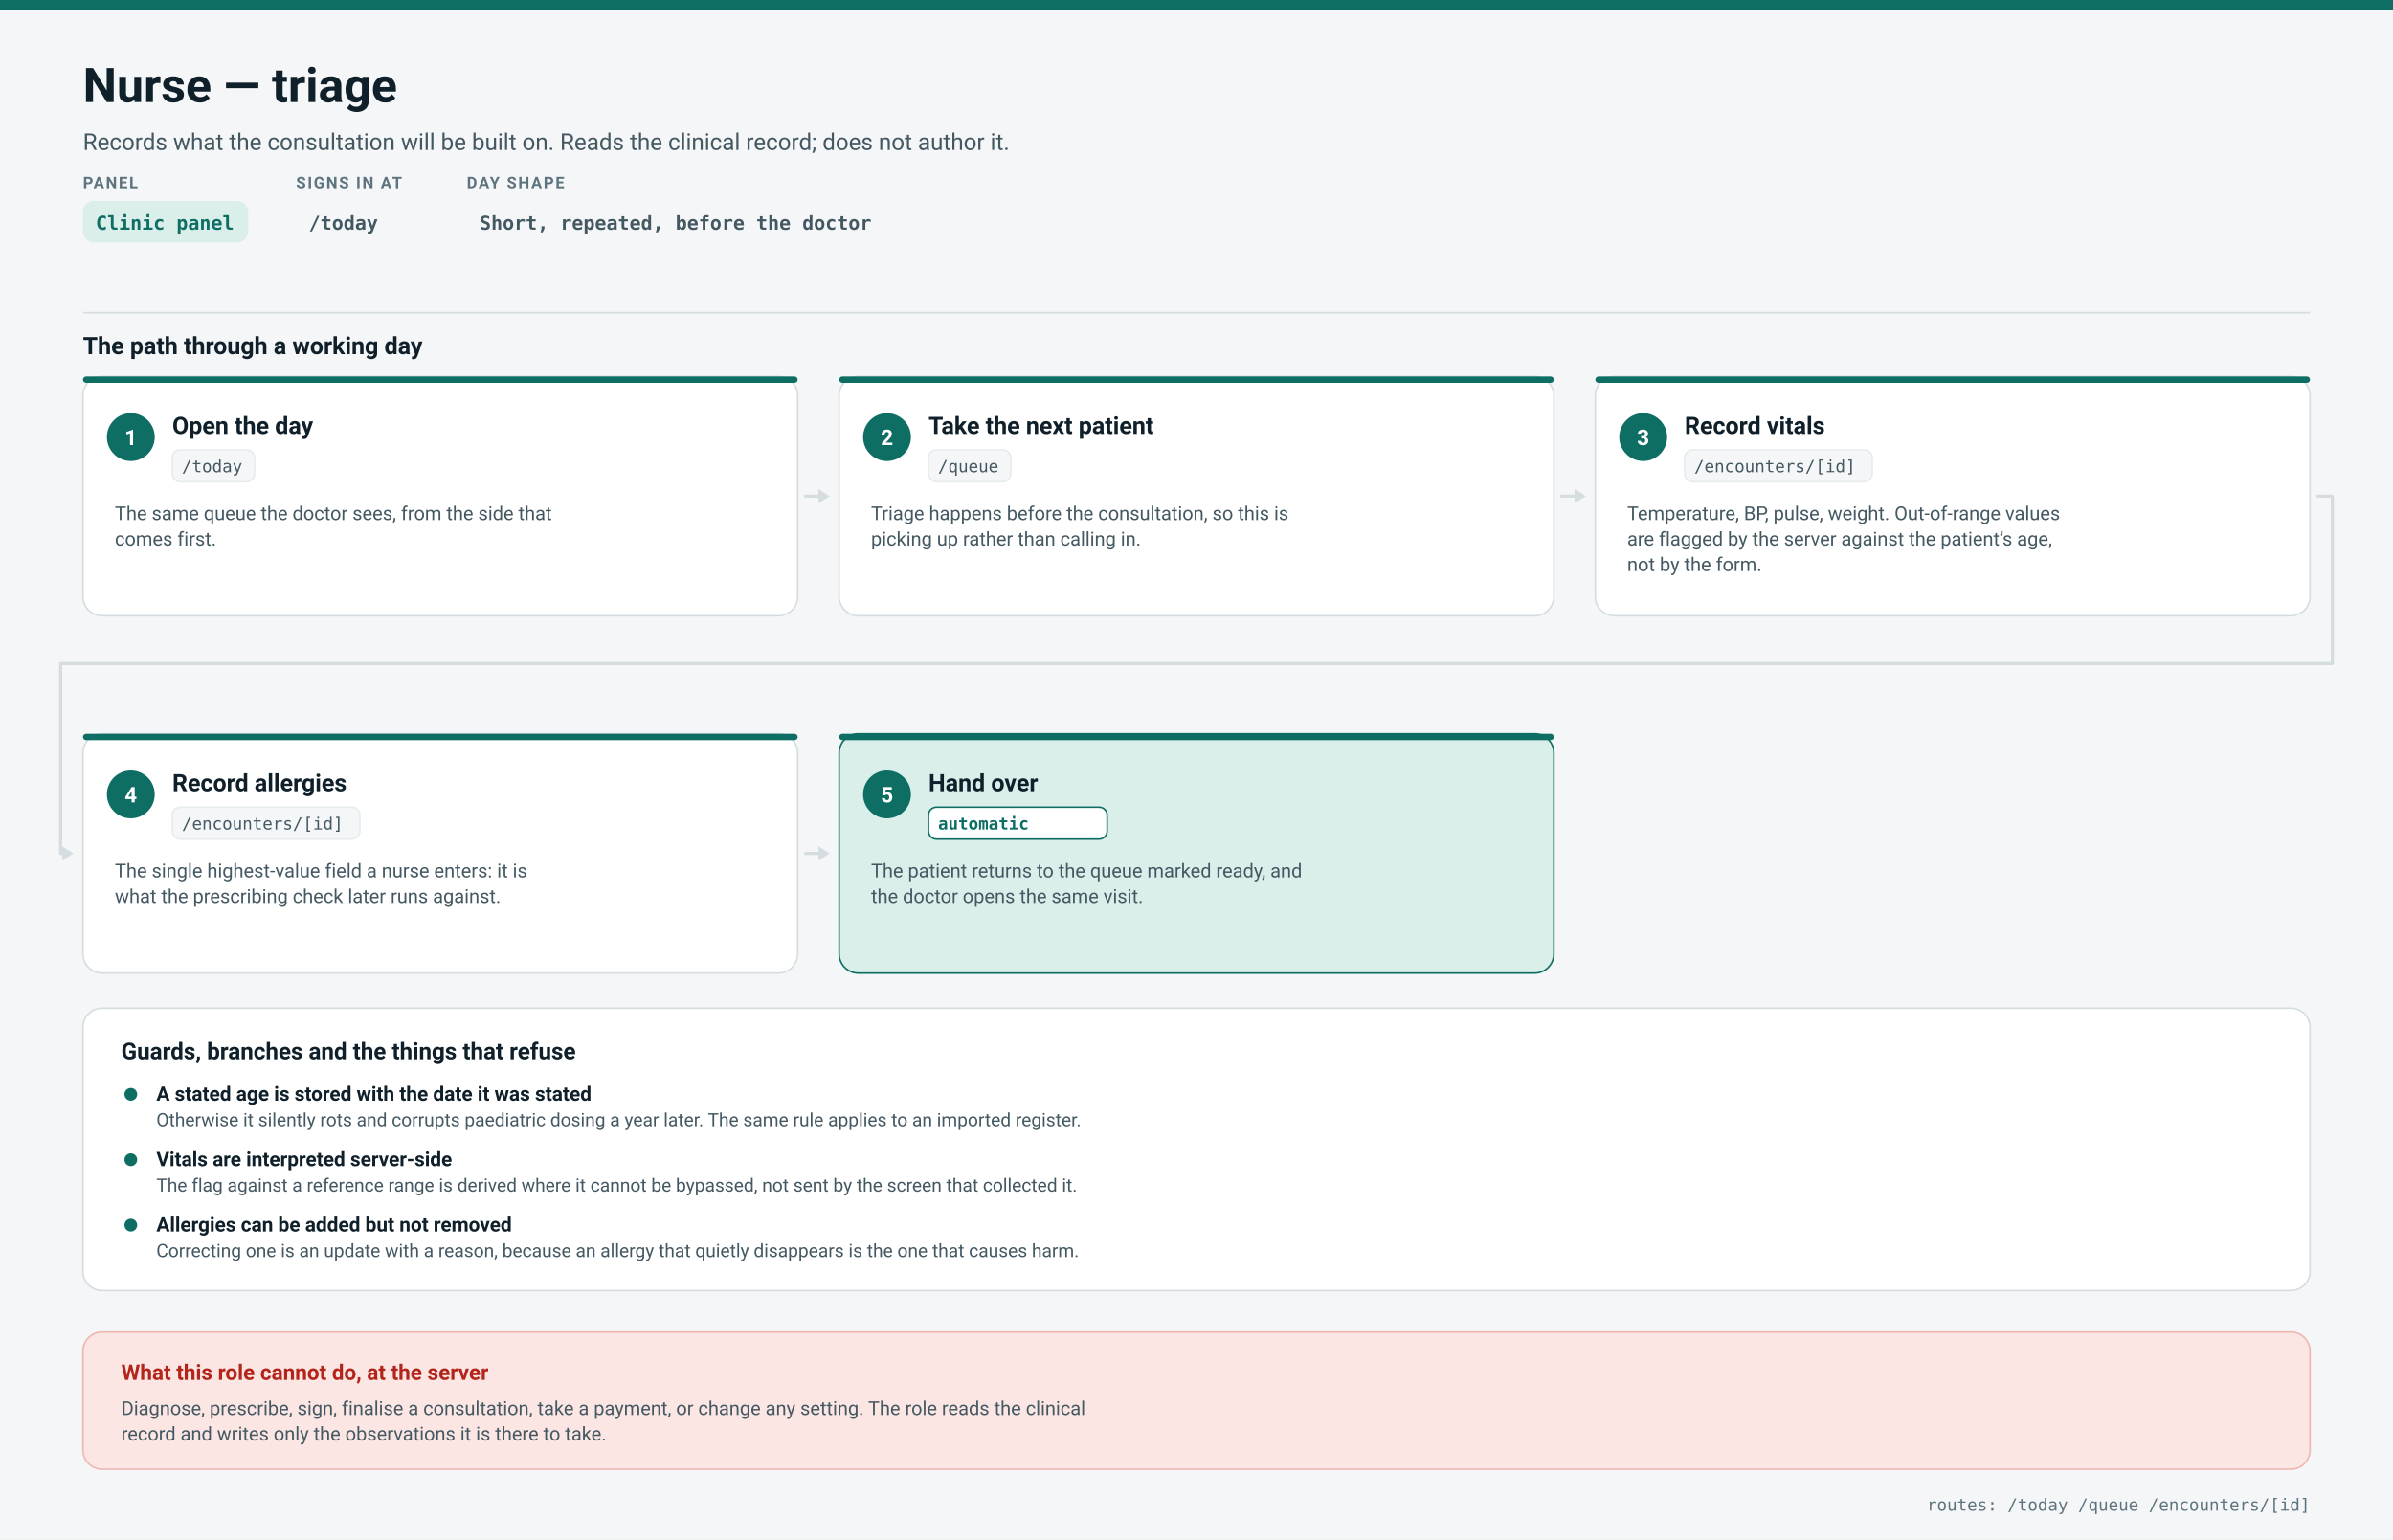
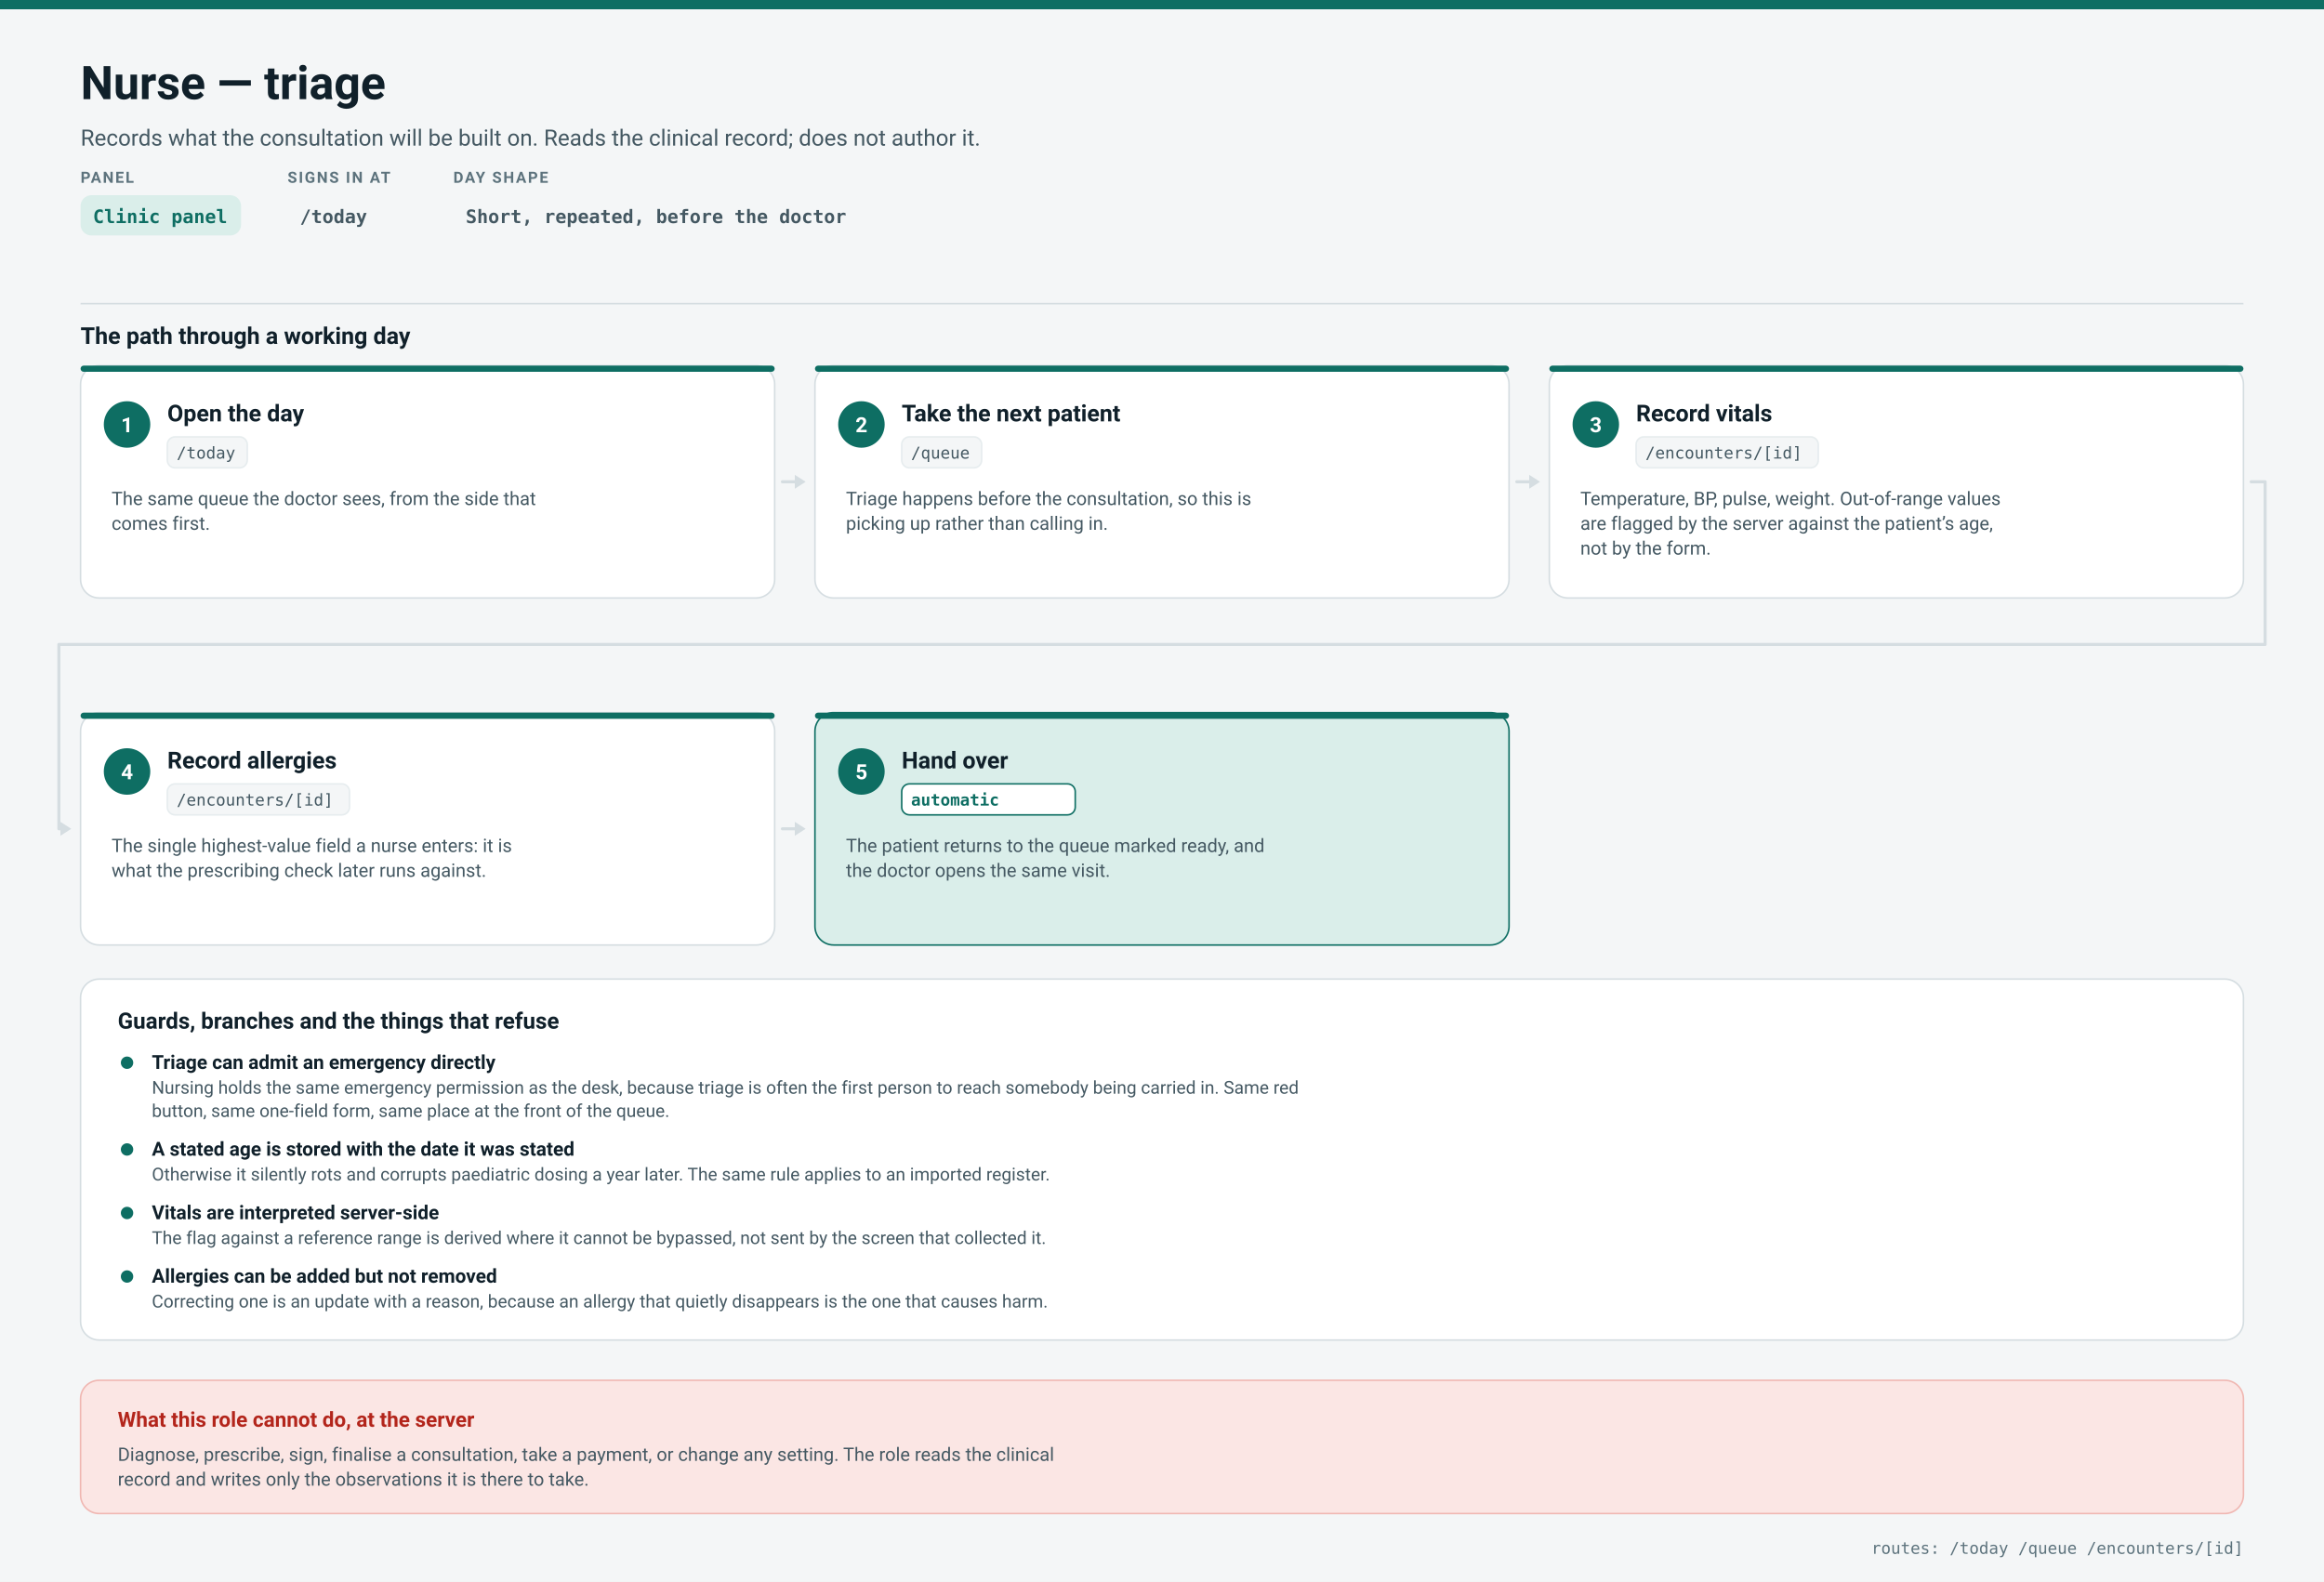
- <svg xmlns="http://www.w3.org/2000/svg" width="1500" height="965" viewBox="0 0 1500 965" role="img" aria-label="Nurse — triage flow">
-   <rect width="1500" height="965" fill="#f4f6f7" />
+ <svg xmlns="http://www.w3.org/2000/svg" width="1500" height="1021" viewBox="0 0 1500 1021" role="img" aria-label="Nurse — triage flow">
+   <rect width="1500" height="1021" fill="#f4f6f7" />
  <rect x="0" y="0" width="1500" height="6" fill="#0e6e63" />
  <text x="52" y="64" font-family="ui-sans-serif, -apple-system, 'Segoe UI', Roboto, 'Helvetica Neue', Arial, sans-serif" font-size="30" fill="#10202a" font-weight="700" text-anchor="start">Nurse — triage</text>
  <text x="52" y="94" font-family="ui-sans-serif, -apple-system, 'Segoe UI', Roboto, 'Helvetica Neue', Arial, sans-serif" font-size="14.5" fill="#445862" font-weight="400" text-anchor="start">Records what the consultation will be built on. Reads the clinical record; does not author it.</text>
  <text x="52" y="118" font-family="ui-sans-serif, -apple-system, 'Segoe UI', Roboto, 'Helvetica Neue', Arial, sans-serif" font-size="10" fill="#5d737d" font-weight="700" text-anchor="start" letter-spacing="0.1em">PANEL</text>
  <rect x="52" y="126" width="103.6" height="26" rx="7" fill="#daeeea" stroke="none" stroke-width="1" />
  <text x="60" y="144" font-family="ui-monospace, 'SF Mono', 'Cascadia Mono', Menlo, monospace" font-size="12" fill="#0e6e63" font-weight="600" text-anchor="start">Clinic panel</text>
  <text x="185.6" y="118" font-family="ui-sans-serif, -apple-system, 'Segoe UI', Roboto, 'Helvetica Neue', Arial, sans-serif" font-size="10" fill="#5d737d" font-weight="700" text-anchor="start" letter-spacing="0.1em">SIGNS IN AT</text>
  <rect x="185.6" y="126" width="59.8" height="26" rx="7" fill="#f4f6f7" stroke="none" stroke-width="1" />
  <text x="193.6" y="144" font-family="ui-monospace, 'SF Mono', 'Cascadia Mono', Menlo, monospace" font-size="12" fill="#445862" font-weight="600" text-anchor="start">/today</text>
  <text x="292.6" y="118" font-family="ui-sans-serif, -apple-system, 'Segoe UI', Roboto, 'Helvetica Neue', Arial, sans-serif" font-size="10" fill="#5d737d" font-weight="700" text-anchor="start" letter-spacing="0.1em">DAY SHAPE</text>
  <rect x="292.6" y="126" width="264.2" height="26" rx="7" fill="#f4f6f7" stroke="none" stroke-width="1" />
  <text x="300.6" y="144" font-family="ui-monospace, 'SF Mono', 'Cascadia Mono', Menlo, monospace" font-size="12" fill="#445862" font-weight="600" text-anchor="start">Short, repeated, before the doctor</text>
  <line x1="52" y1="196" x2="1448" y2="196" stroke="#d5dde1" stroke-width="1" />
  <text x="52" y="222" font-family="ui-sans-serif, -apple-system, 'Segoe UI', Roboto, 'Helvetica Neue', Arial, sans-serif" font-size="15" fill="#10202a" font-weight="700" text-anchor="start">The path through a working day</text>
  <rect x="52.0" y="236" width="448.0" height="150" rx="12" fill="#ffffff" stroke="#d5dde1" stroke-width="1" />
  <rect x="52.0" y="236" width="448.0" height="4" rx="2" fill="#0e6e63" />
  <circle cx="82.0" cy="274" r="15" fill="#0e6e63" />
  <text x="82.0" y="279" font-family="ui-sans-serif, -apple-system, 'Segoe UI', Roboto, 'Helvetica Neue', Arial, sans-serif" font-size="13.5" fill="#ffffff" font-weight="700" text-anchor="middle">1</text>
  <text x="108.0" y="272" font-family="ui-sans-serif, -apple-system, 'Segoe UI', Roboto, 'Helvetica Neue', Arial, sans-serif" font-size="15" fill="#10202a" font-weight="700" text-anchor="start">Open the day</text>
  <rect x="108.0" y="282" width="51.6" height="20" rx="5" fill="#f4f6f7" stroke="#e6ecee" stroke-width="1" />
  <text x="114.0" y="296" font-family="ui-monospace, 'SF Mono', 'Cascadia Mono', Menlo, monospace" font-size="10.5" fill="#445862" font-weight="500" text-anchor="start">/today</text>
  <text x="72.0" y="326" font-family="ui-sans-serif, -apple-system, 'Segoe UI', Roboto, 'Helvetica Neue', Arial, sans-serif" font-size="12" fill="#445862" font-weight="400" text-anchor="start">The same queue the doctor sees, from the side that</text>
  <text x="72.0" y="342" font-family="ui-sans-serif, -apple-system, 'Segoe UI', Roboto, 'Helvetica Neue', Arial, sans-serif" font-size="12" fill="#445862" font-weight="400" text-anchor="start">comes first.</text>
  <path d="M 505.0 311.0 L 517.0 311.0" stroke="#d5dde1" stroke-width="2" stroke-linecap="round" />
  <path d="M 513.0 306.5 L 520.0 311.0 L 513.0 315.5 Z" fill="#d5dde1" />
  <rect x="526.0" y="236" width="448.0" height="150" rx="12" fill="#ffffff" stroke="#d5dde1" stroke-width="1" />
  <rect x="526.0" y="236" width="448.0" height="4" rx="2" fill="#0e6e63" />
  <circle cx="556.0" cy="274" r="15" fill="#0e6e63" />
  <text x="556.0" y="279" font-family="ui-sans-serif, -apple-system, 'Segoe UI', Roboto, 'Helvetica Neue', Arial, sans-serif" font-size="13.5" fill="#ffffff" font-weight="700" text-anchor="middle">2</text>
  <text x="582.0" y="272" font-family="ui-sans-serif, -apple-system, 'Segoe UI', Roboto, 'Helvetica Neue', Arial, sans-serif" font-size="15" fill="#10202a" font-weight="700" text-anchor="start">Take the next patient</text>
  <rect x="582.0" y="282" width="51.6" height="20" rx="5" fill="#f4f6f7" stroke="#e6ecee" stroke-width="1" />
  <text x="588.0" y="296" font-family="ui-monospace, 'SF Mono', 'Cascadia Mono', Menlo, monospace" font-size="10.5" fill="#445862" font-weight="500" text-anchor="start">/queue</text>
  <text x="546.0" y="326" font-family="ui-sans-serif, -apple-system, 'Segoe UI', Roboto, 'Helvetica Neue', Arial, sans-serif" font-size="12" fill="#445862" font-weight="400" text-anchor="start">Triage happens before the consultation, so this is</text>
  <text x="546.0" y="342" font-family="ui-sans-serif, -apple-system, 'Segoe UI', Roboto, 'Helvetica Neue', Arial, sans-serif" font-size="12" fill="#445862" font-weight="400" text-anchor="start">picking up rather than calling in.</text>
  <path d="M 979.0 311.0 L 991.0 311.0" stroke="#d5dde1" stroke-width="2" stroke-linecap="round" />
  <path d="M 987.0 306.5 L 994.0 311.0 L 987.0 315.5 Z" fill="#d5dde1" />
  <rect x="1000.0" y="236" width="448.0" height="150" rx="12" fill="#ffffff" stroke="#d5dde1" stroke-width="1" />
  <rect x="1000.0" y="236" width="448.0" height="4" rx="2" fill="#0e6e63" />
  <circle cx="1030.0" cy="274" r="15" fill="#0e6e63" />
  <text x="1030.0" y="279" font-family="ui-sans-serif, -apple-system, 'Segoe UI', Roboto, 'Helvetica Neue', Arial, sans-serif" font-size="13.5" fill="#ffffff" font-weight="700" text-anchor="middle">3</text>
  <text x="1056.0" y="272" font-family="ui-sans-serif, -apple-system, 'Segoe UI', Roboto, 'Helvetica Neue', Arial, sans-serif" font-size="15" fill="#10202a" font-weight="700" text-anchor="start">Record vitals</text>
  <rect x="1056.0" y="282" width="117.6" height="20" rx="5" fill="#f4f6f7" stroke="#e6ecee" stroke-width="1" />
  <text x="1062.0" y="296" font-family="ui-monospace, 'SF Mono', 'Cascadia Mono', Menlo, monospace" font-size="10.5" fill="#445862" font-weight="500" text-anchor="start">/encounters/[id]</text>
  <text x="1020.0" y="326" font-family="ui-sans-serif, -apple-system, 'Segoe UI', Roboto, 'Helvetica Neue', Arial, sans-serif" font-size="12" fill="#445862" font-weight="400" text-anchor="start">Temperature, BP, pulse, weight. Out-of-range values</text>
  <text x="1020.0" y="342" font-family="ui-sans-serif, -apple-system, 'Segoe UI', Roboto, 'Helvetica Neue', Arial, sans-serif" font-size="12" fill="#445862" font-weight="400" text-anchor="start">are flagged by the server against the patient’s age,</text>
  <text x="1020.0" y="358" font-family="ui-sans-serif, -apple-system, 'Segoe UI', Roboto, 'Helvetica Neue', Arial, sans-serif" font-size="12" fill="#445862" font-weight="400" text-anchor="start">not by the form.</text>
  <path d="M 1453.0 311.0 H 1462 V 416 H 38 V 535.0 H 43" fill="none" stroke="#d5dde1" stroke-width="2" stroke-linecap="round" stroke-linejoin="round" />
  <path d="M 39 530.5 L 46 535.0 L 39 539.5 Z" fill="#d5dde1" />
  <rect x="52.0" y="460" width="448.0" height="150" rx="12" fill="#ffffff" stroke="#d5dde1" stroke-width="1" />
  <rect x="52.0" y="460" width="448.0" height="4" rx="2" fill="#0e6e63" />
  <circle cx="82.0" cy="498" r="15" fill="#0e6e63" />
  <text x="82.0" y="503" font-family="ui-sans-serif, -apple-system, 'Segoe UI', Roboto, 'Helvetica Neue', Arial, sans-serif" font-size="13.5" fill="#ffffff" font-weight="700" text-anchor="middle">4</text>
  <text x="108.0" y="496" font-family="ui-sans-serif, -apple-system, 'Segoe UI', Roboto, 'Helvetica Neue', Arial, sans-serif" font-size="15" fill="#10202a" font-weight="700" text-anchor="start">Record allergies</text>
  <rect x="108.0" y="506" width="117.6" height="20" rx="5" fill="#f4f6f7" stroke="#e6ecee" stroke-width="1" />
  <text x="114.0" y="520" font-family="ui-monospace, 'SF Mono', 'Cascadia Mono', Menlo, monospace" font-size="10.5" fill="#445862" font-weight="500" text-anchor="start">/encounters/[id]</text>
  <text x="72.0" y="550" font-family="ui-sans-serif, -apple-system, 'Segoe UI', Roboto, 'Helvetica Neue', Arial, sans-serif" font-size="12" fill="#445862" font-weight="400" text-anchor="start">The single highest-value field a nurse enters: it is</text>
  <text x="72.0" y="566" font-family="ui-sans-serif, -apple-system, 'Segoe UI', Roboto, 'Helvetica Neue', Arial, sans-serif" font-size="12" fill="#445862" font-weight="400" text-anchor="start">what the prescribing check later runs against.</text>
  <path d="M 505.0 535.0 L 517.0 535.0" stroke="#d5dde1" stroke-width="2" stroke-linecap="round" />
  <path d="M 513.0 530.5 L 520.0 535.0 L 513.0 539.5 Z" fill="#d5dde1" />
  <rect x="526.0" y="460" width="448.0" height="150" rx="12" fill="#daeeea" stroke="#0e6e63" stroke-width="1" />
  <rect x="526.0" y="460" width="448.0" height="4" rx="2" fill="#0e6e63" />
  <circle cx="556.0" cy="498" r="15" fill="#0e6e63" />
  <text x="556.0" y="503" font-family="ui-sans-serif, -apple-system, 'Segoe UI', Roboto, 'Helvetica Neue', Arial, sans-serif" font-size="13.5" fill="#ffffff" font-weight="700" text-anchor="middle">5</text>
  <text x="582.0" y="496" font-family="ui-sans-serif, -apple-system, 'Segoe UI', Roboto, 'Helvetica Neue', Arial, sans-serif" font-size="15" fill="#10202a" font-weight="700" text-anchor="start">Hand over</text>
  <rect x="582.0" y="506" width="112" height="20" rx="5" fill="#ffffff" stroke="#0e6e63" stroke-width="1" />
  <text x="588.0" y="520" font-family="ui-monospace, 'SF Mono', 'Cascadia Mono', Menlo, monospace" font-size="10.5" fill="#0e6e63" font-weight="600" text-anchor="start">automatic</text>
  <text x="546.0" y="550" font-family="ui-sans-serif, -apple-system, 'Segoe UI', Roboto, 'Helvetica Neue', Arial, sans-serif" font-size="12" fill="#445862" font-weight="400" text-anchor="start">The patient returns to the queue marked ready, and</text>
  <text x="546.0" y="566" font-family="ui-sans-serif, -apple-system, 'Segoe UI', Roboto, 'Helvetica Neue', Arial, sans-serif" font-size="12" fill="#445862" font-weight="400" text-anchor="start">the doctor opens the same visit.</text>
-   <rect x="52" y="632" width="1396" height="177" rx="12" fill="#ffffff" stroke="#d5dde1" stroke-width="1" />
+   <rect x="52" y="632" width="1396" height="233" rx="12" fill="#ffffff" stroke="#d5dde1" stroke-width="1" />
  <text x="76" y="664" font-family="ui-sans-serif, -apple-system, 'Segoe UI', Roboto, 'Helvetica Neue', Arial, sans-serif" font-size="14.5" fill="#10202a" font-weight="700" text-anchor="start">Guards, branches and the things that refuse</text>
  <circle cx="82" cy="686" r="4" fill="#0e6e63" />
-   <text x="98" y="690" font-family="ui-sans-serif, -apple-system, 'Segoe UI', Roboto, 'Helvetica Neue', Arial, sans-serif" font-size="12.5" fill="#10202a" font-weight="700" text-anchor="start">A stated age is stored with the date it was stated</text>
-   <text x="98" y="706" font-family="ui-sans-serif, -apple-system, 'Segoe UI', Roboto, 'Helvetica Neue', Arial, sans-serif" font-size="11.5" fill="#445862" font-weight="400" text-anchor="start">Otherwise it silently rots and corrupts paediatric dosing a year later. The same rule applies to an imported register.</text>
-   <circle cx="82" cy="727" r="4" fill="#0e6e63" />
-   <text x="98" y="731" font-family="ui-sans-serif, -apple-system, 'Segoe UI', Roboto, 'Helvetica Neue', Arial, sans-serif" font-size="12.5" fill="#10202a" font-weight="700" text-anchor="start">Vitals are interpreted server-side</text>
-   <text x="98" y="747" font-family="ui-sans-serif, -apple-system, 'Segoe UI', Roboto, 'Helvetica Neue', Arial, sans-serif" font-size="11.5" fill="#445862" font-weight="400" text-anchor="start">The flag against a reference range is derived where it cannot be bypassed, not sent by the screen that collected it.</text>
-   <circle cx="82" cy="768" r="4" fill="#0e6e63" />
-   <text x="98" y="772" font-family="ui-sans-serif, -apple-system, 'Segoe UI', Roboto, 'Helvetica Neue', Arial, sans-serif" font-size="12.5" fill="#10202a" font-weight="700" text-anchor="start">Allergies can be added but not removed</text>
-   <text x="98" y="788" font-family="ui-sans-serif, -apple-system, 'Segoe UI', Roboto, 'Helvetica Neue', Arial, sans-serif" font-size="11.5" fill="#445862" font-weight="400" text-anchor="start">Correcting one is an update with a reason, because an allergy that quietly disappears is the one that causes harm.</text>
-   <rect x="52" y="835" width="1396" height="86" rx="12" fill="#fbe6e4" stroke="#f0b7b2" stroke-width="1" />
-   <text x="76" y="865" font-family="ui-sans-serif, -apple-system, 'Segoe UI', Roboto, 'Helvetica Neue', Arial, sans-serif" font-size="13.5" fill="#b3251b" font-weight="700" text-anchor="start">What this role cannot do, at the server</text>
-   <text x="76" y="887" font-family="ui-sans-serif, -apple-system, 'Segoe UI', Roboto, 'Helvetica Neue', Arial, sans-serif" font-size="12" fill="#445862" font-weight="400" text-anchor="start">Diagnose, prescribe, sign, finalise a consultation, take a payment, or change any setting. The role reads the clinical</text>
-   <text x="76" y="903" font-family="ui-sans-serif, -apple-system, 'Segoe UI', Roboto, 'Helvetica Neue', Arial, sans-serif" font-size="12" fill="#445862" font-weight="400" text-anchor="start">record and writes only the observations it is there to take.</text>
-   <text x="1448" y="947" font-family="ui-monospace, 'SF Mono', 'Cascadia Mono', Menlo, monospace" font-size="10.5" fill="#5d737d" font-weight="400" text-anchor="end">routes: /today /queue /encounters/[id]</text>
+   <text x="98" y="690" font-family="ui-sans-serif, -apple-system, 'Segoe UI', Roboto, 'Helvetica Neue', Arial, sans-serif" font-size="12.5" fill="#10202a" font-weight="700" text-anchor="start">Triage can admit an emergency directly</text>
+   <text x="98" y="706" font-family="ui-sans-serif, -apple-system, 'Segoe UI', Roboto, 'Helvetica Neue', Arial, sans-serif" font-size="11.5" fill="#445862" font-weight="400" text-anchor="start">Nursing holds the same emergency permission as the desk, because triage is often the first person to reach somebody being carried in. Same red</text>
+   <text x="98" y="721" font-family="ui-sans-serif, -apple-system, 'Segoe UI', Roboto, 'Helvetica Neue', Arial, sans-serif" font-size="11.5" fill="#445862" font-weight="400" text-anchor="start">button, same one-field form, same place at the front of the queue.</text>
+   <circle cx="82" cy="742" r="4" fill="#0e6e63" />
+   <text x="98" y="746" font-family="ui-sans-serif, -apple-system, 'Segoe UI', Roboto, 'Helvetica Neue', Arial, sans-serif" font-size="12.5" fill="#10202a" font-weight="700" text-anchor="start">A stated age is stored with the date it was stated</text>
+   <text x="98" y="762" font-family="ui-sans-serif, -apple-system, 'Segoe UI', Roboto, 'Helvetica Neue', Arial, sans-serif" font-size="11.5" fill="#445862" font-weight="400" text-anchor="start">Otherwise it silently rots and corrupts paediatric dosing a year later. The same rule applies to an imported register.</text>
+   <circle cx="82" cy="783" r="4" fill="#0e6e63" />
+   <text x="98" y="787" font-family="ui-sans-serif, -apple-system, 'Segoe UI', Roboto, 'Helvetica Neue', Arial, sans-serif" font-size="12.5" fill="#10202a" font-weight="700" text-anchor="start">Vitals are interpreted server-side</text>
+   <text x="98" y="803" font-family="ui-sans-serif, -apple-system, 'Segoe UI', Roboto, 'Helvetica Neue', Arial, sans-serif" font-size="11.5" fill="#445862" font-weight="400" text-anchor="start">The flag against a reference range is derived where it cannot be bypassed, not sent by the screen that collected it.</text>
+   <circle cx="82" cy="824" r="4" fill="#0e6e63" />
+   <text x="98" y="828" font-family="ui-sans-serif, -apple-system, 'Segoe UI', Roboto, 'Helvetica Neue', Arial, sans-serif" font-size="12.5" fill="#10202a" font-weight="700" text-anchor="start">Allergies can be added but not removed</text>
+   <text x="98" y="844" font-family="ui-sans-serif, -apple-system, 'Segoe UI', Roboto, 'Helvetica Neue', Arial, sans-serif" font-size="11.5" fill="#445862" font-weight="400" text-anchor="start">Correcting one is an update with a reason, because an allergy that quietly disappears is the one that causes harm.</text>
+   <rect x="52" y="891" width="1396" height="86" rx="12" fill="#fbe6e4" stroke="#f0b7b2" stroke-width="1" />
+   <text x="76" y="921" font-family="ui-sans-serif, -apple-system, 'Segoe UI', Roboto, 'Helvetica Neue', Arial, sans-serif" font-size="13.5" fill="#b3251b" font-weight="700" text-anchor="start">What this role cannot do, at the server</text>
+   <text x="76" y="943" font-family="ui-sans-serif, -apple-system, 'Segoe UI', Roboto, 'Helvetica Neue', Arial, sans-serif" font-size="12" fill="#445862" font-weight="400" text-anchor="start">Diagnose, prescribe, sign, finalise a consultation, take a payment, or change any setting. The role reads the clinical</text>
+   <text x="76" y="959" font-family="ui-sans-serif, -apple-system, 'Segoe UI', Roboto, 'Helvetica Neue', Arial, sans-serif" font-size="12" fill="#445862" font-weight="400" text-anchor="start">record and writes only the observations it is there to take.</text>
+   <text x="1448" y="1003" font-family="ui-monospace, 'SF Mono', 'Cascadia Mono', Menlo, monospace" font-size="10.5" fill="#5d737d" font-weight="400" text-anchor="end">routes: /today /queue /encounters/[id]</text>
</svg>
